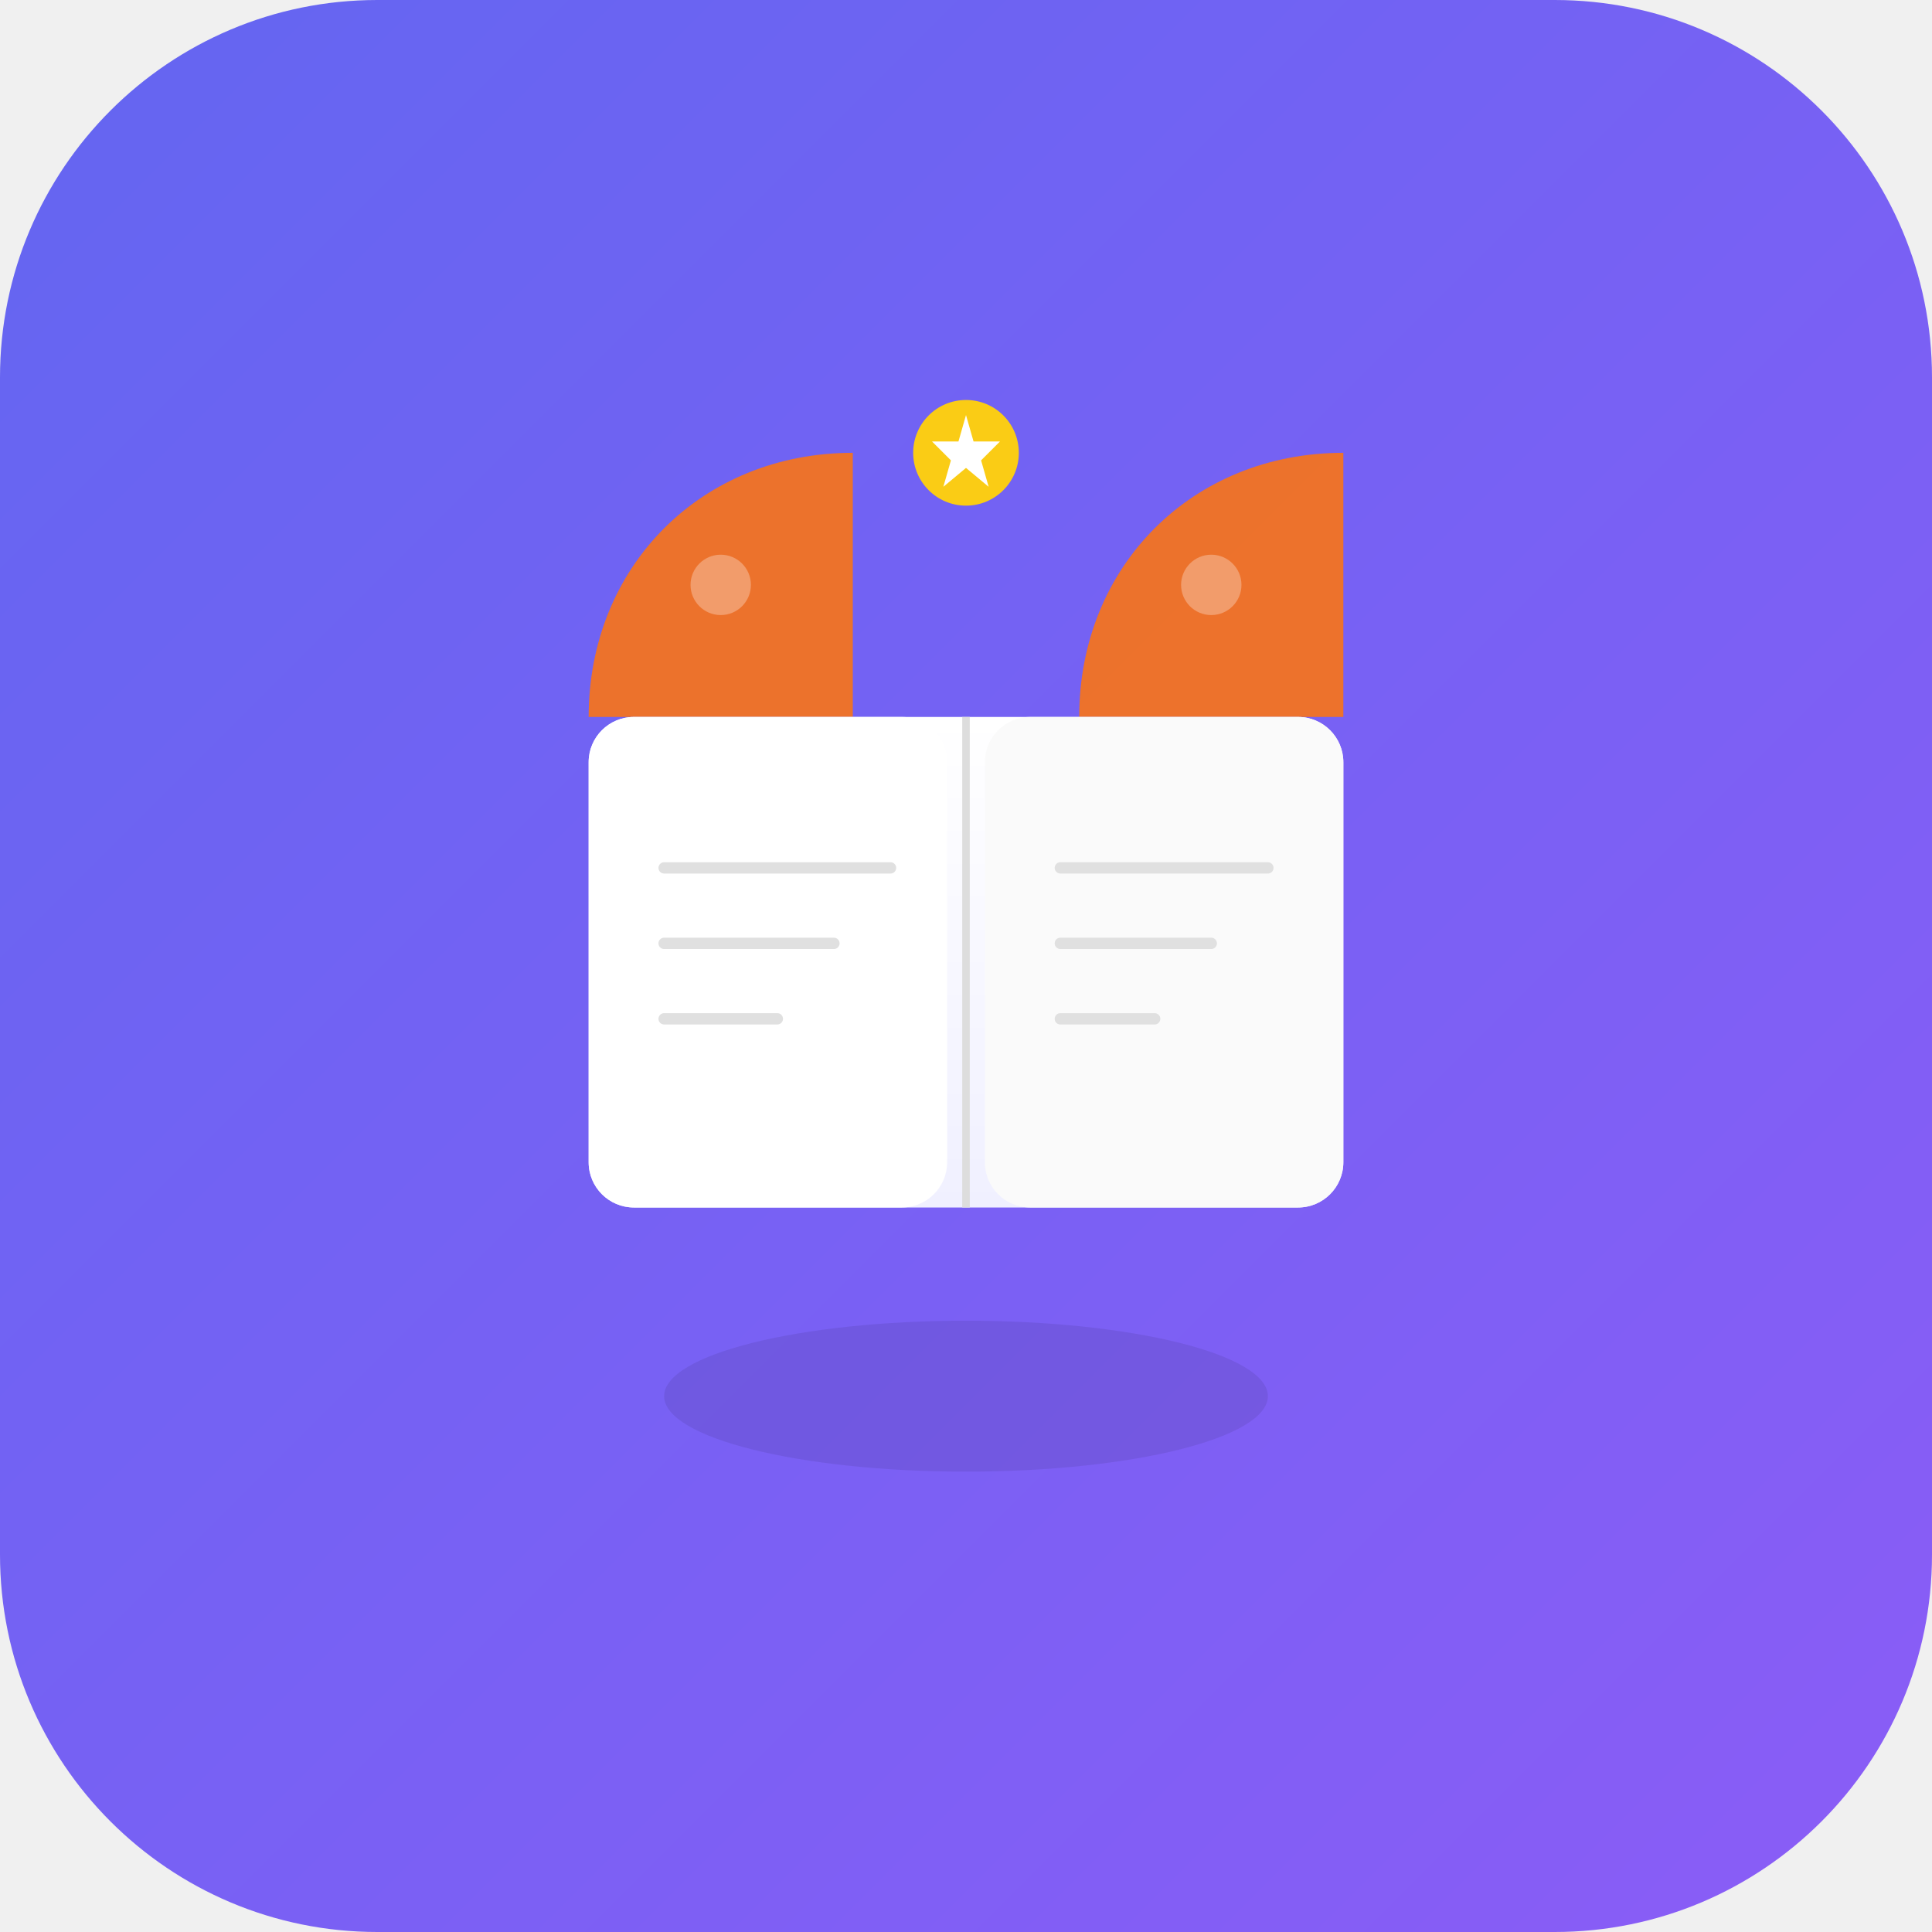
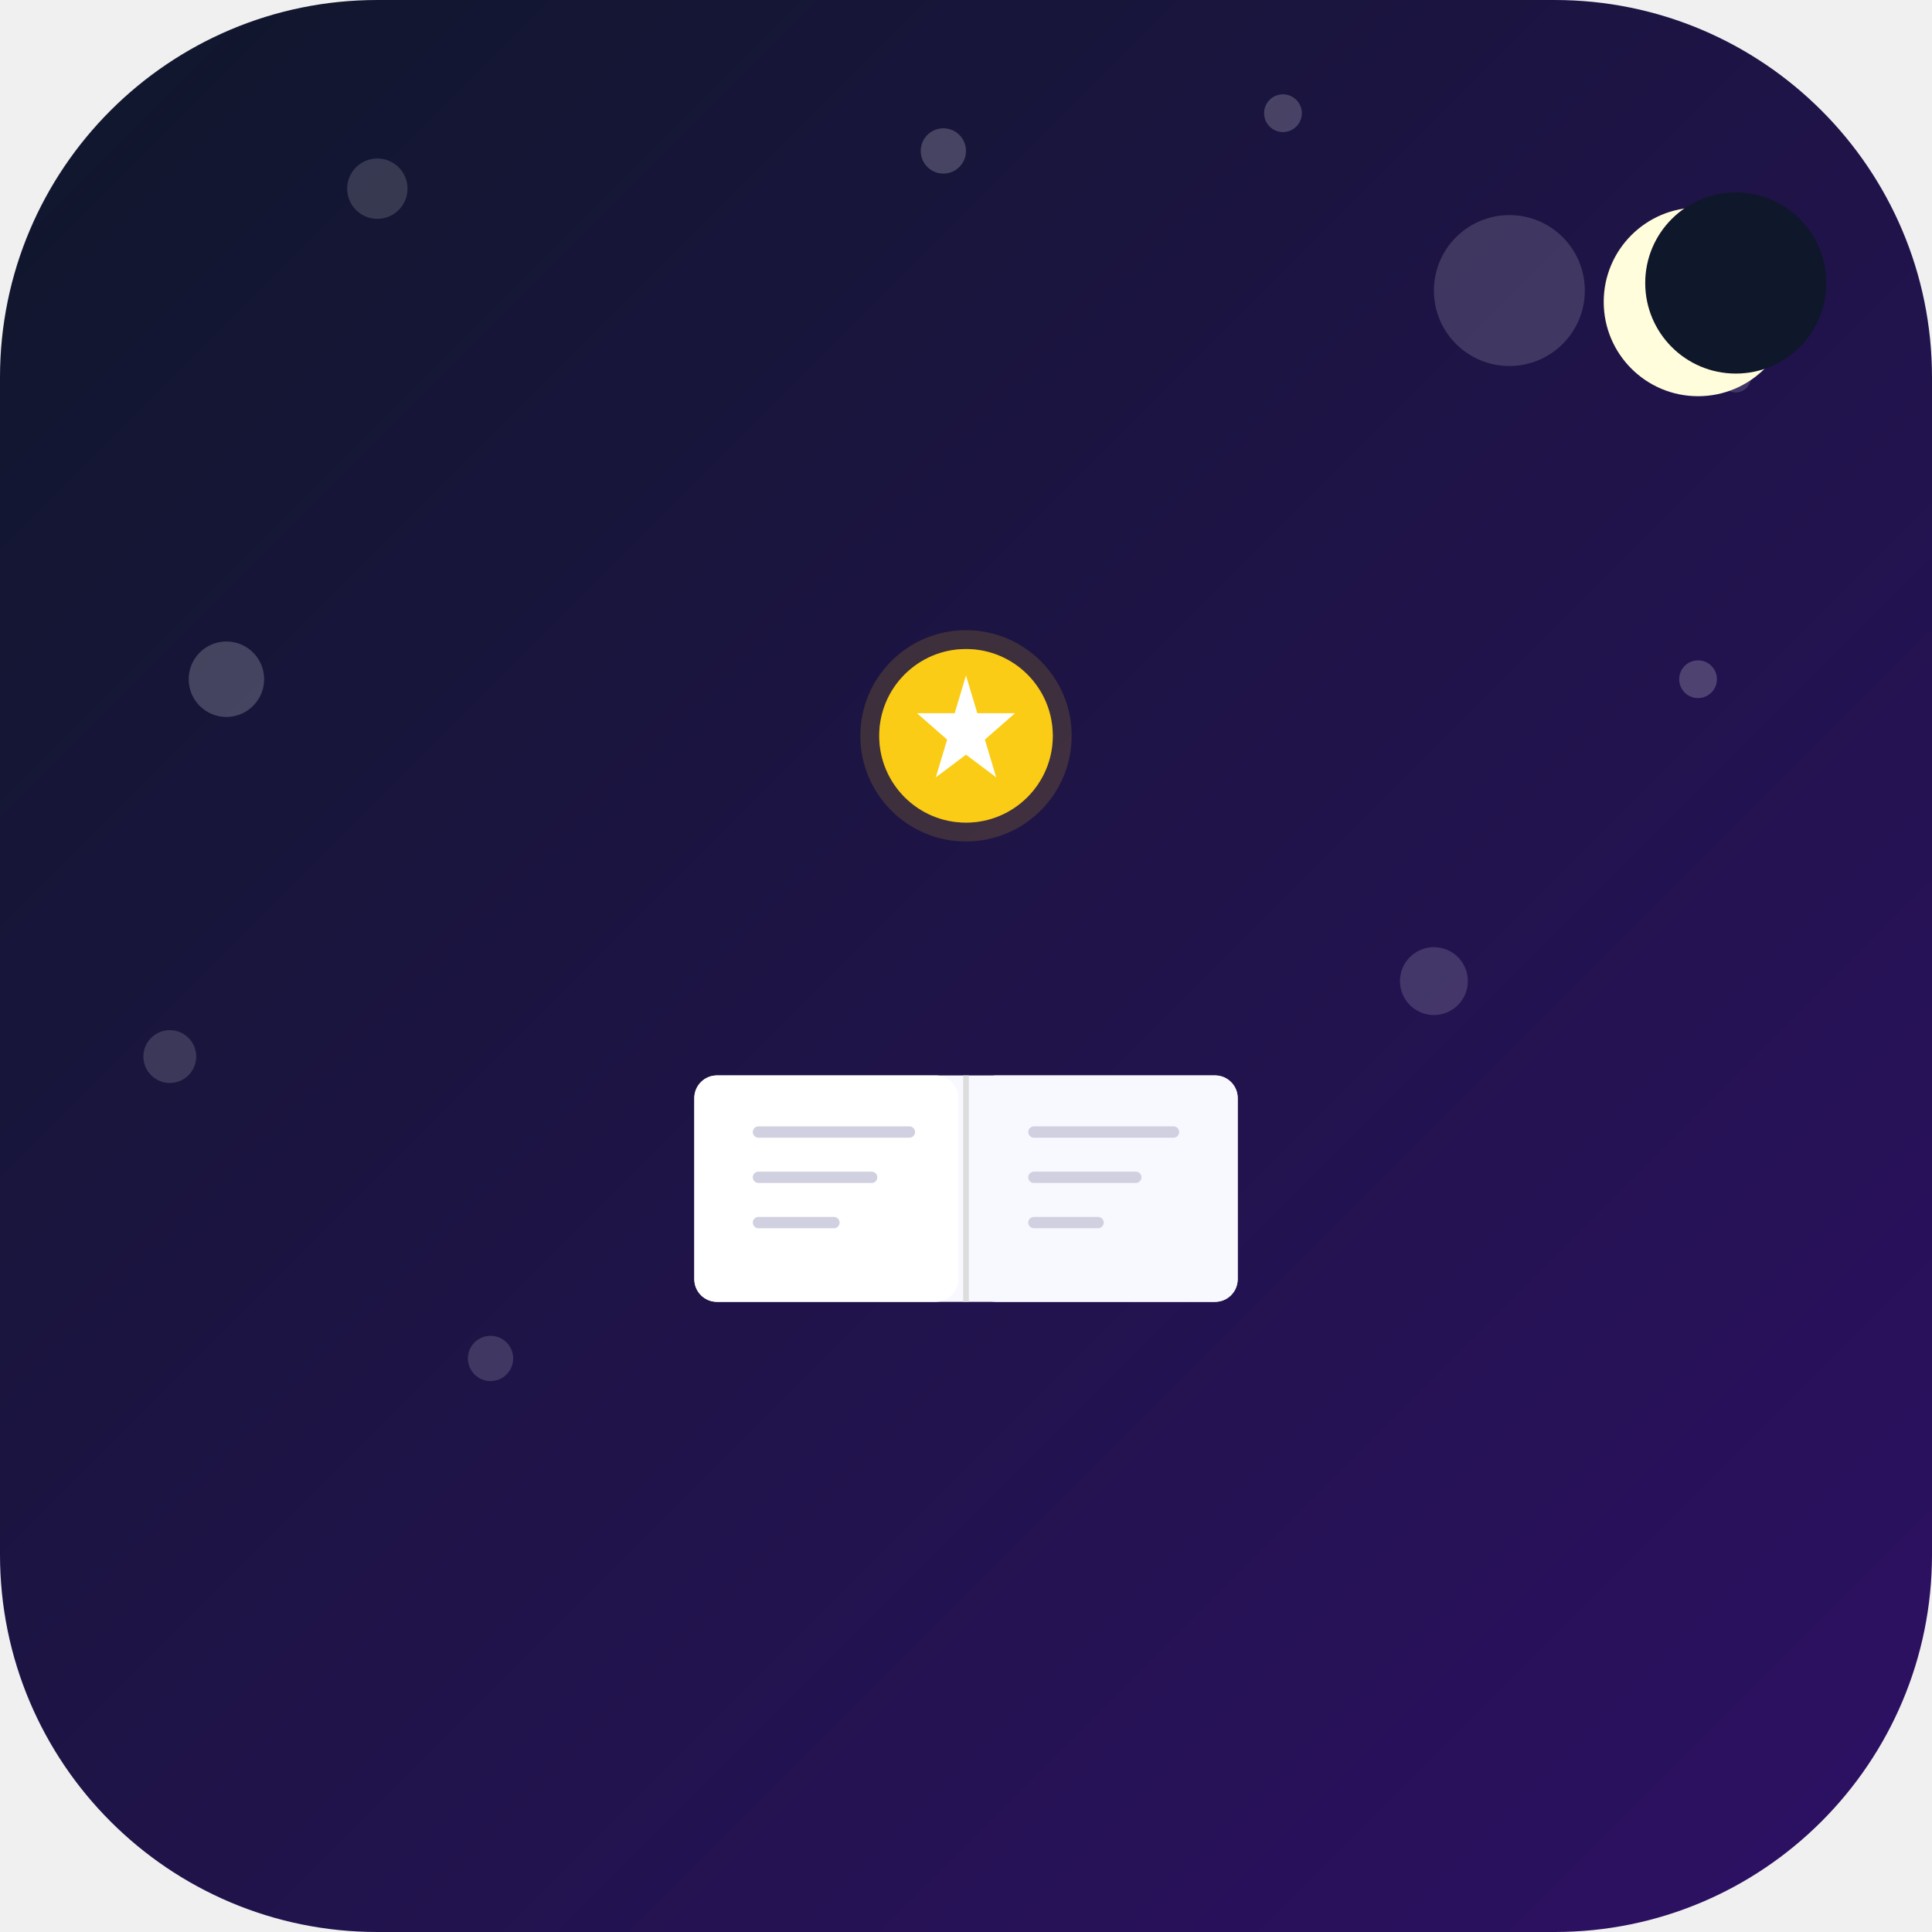
<svg xmlns="http://www.w3.org/2000/svg" width="512" height="512" viewBox="0 0 512 512">
  <defs>
-     <linearGradient id="bg" x1="0" y1="0" x2="1" y2="1">
-       <stop offset="0%" stop-color="#6366f1" />
-       <stop offset="100%" stop-color="#8b5cf6" />
-     </linearGradient>
-     <linearGradient id="book" x1="0" y1="0" x2="0" y2="1">
-       <stop offset="0%" stop-color="#fff" />
-       <stop offset="100%" stop-color="#f0f0ff" />
+     <linearGradient id="sky" x1="0" y1="0" x2="1" y2="1">
+       <stop offset="0%" stop-color="#0f172a" />
+       <stop offset="100%" stop-color="#2e1065" />
    </linearGradient>
  </defs>
-   <rect width="512" height="512" rx="100" fill="url(#bg)" />
-   <g transform="translate(256,50)">
-     <ellipse cx="0" cy="320" rx="80" ry="20" fill="rgba(0,0,0,0.08)" />
-     <g transform="translate(-100,140)">
-       <path d="M0,0 C0,-40 30,-70 70,-70 L70,0 Z" fill="#f97316" opacity="0.9" />
-       <circle cx="35" cy="-35" r="8" fill="#fff" opacity="0.3" />
-     </g>
-     <g transform="translate(30,140)">
-       <path d="M0,0 C0,-40 30,-70 70,-70 L70,0 Z" fill="#f97316" opacity="0.9" />
-       <circle cx="35" cy="-35" r="8" fill="#fff" opacity="0.3" />
-     </g>
-     <rect x="-100" y="140" width="200" height="130" rx="12" fill="url(#book)" />
-     <rect x="-100" y="140" width="95" height="130" rx="12" fill="#fff" />
-     <rect x="5" y="140" width="95" height="130" rx="12" fill="#fafafa" />
-     <line x1="0" y1="140" x2="0" y2="270" stroke="#ddd" stroke-width="2" />
-     <line x1="-80" y1="180" x2="-20" y2="180" stroke="#e0e0e0" stroke-width="3" stroke-linecap="round" />
-     <line x1="-80" y1="200" x2="-35" y2="200" stroke="#e0e0e0" stroke-width="3" stroke-linecap="round" />
-     <line x1="-80" y1="220" x2="-50" y2="220" stroke="#e0e0e0" stroke-width="3" stroke-linecap="round" />
-     <line x1="25" y1="180" x2="80" y2="180" stroke="#e0e0e0" stroke-width="3" stroke-linecap="round" />
-     <line x1="25" y1="200" x2="65" y2="200" stroke="#e0e0e0" stroke-width="3" stroke-linecap="round" />
-     <line x1="25" y1="220" x2="50" y2="220" stroke="#e0e0e0" stroke-width="3" stroke-linecap="round" />
+   <rect width="512" height="512" rx="100" fill="url(#sky)" />
+   <circle cx="400" cy="77" r="20" fill="#fff" opacity="0.15" />
+   <circle cx="60" cy="180" r="10" fill="#fff" opacity="0.2" />
+   <circle cx="100" cy="50" r="8" fill="#fff" opacity="0.15" />
+   <circle cx="250" cy="40" r="6" fill="#fff" opacity="0.2" />
+   <circle cx="45" cy="280" r="7" fill="#fff" opacity="0.15" />
+   <circle cx="380" cy="260" r="9" fill="#fff" opacity="0.15" />
+   <circle cx="340" cy="30" r="5" fill="#fff" opacity="0.2" />
+   <circle cx="130" cy="360" r="6" fill="#fff" opacity="0.15" />
+   <circle cx="450" cy="180" r="5" fill="#fff" opacity="0.2" />
+   <circle cx="460" cy="100" r="4" fill="#fff" opacity="0.15" />
+   <circle cx="450" cy="80" r="25" fill="#fffddb" />
+   <circle cx="460" cy="75" r="24" fill="#0f172a" />
+   <g transform="translate(256,290)">
+     <rect x="-72" y="-5" width="144" height="60" rx="6" fill="#f8f8ff" />
+     <rect x="-72" y="-5" width="70" height="60" rx="6" fill="#fff" />
+     <rect x="2" y="-5" width="70" height="60" rx="6" fill="#f8f8ff" />
+     <line x1="0" y1="-5" x2="0" y2="55" stroke="#ddd" stroke-width="1.5" />
+     <line x1="-55" y1="10" x2="-15" y2="10" stroke="#d0d0e0" stroke-width="3" stroke-linecap="round" />
+     <line x1="-55" y1="22" x2="-25" y2="22" stroke="#d0d0e0" stroke-width="3" stroke-linecap="round" />
+     <line x1="-55" y1="34" x2="-35" y2="34" stroke="#d0d0e0" stroke-width="3" stroke-linecap="round" />
+     <line x1="18" y1="10" x2="55" y2="10" stroke="#d0d0e0" stroke-width="3" stroke-linecap="round" />
+     <line x1="18" y1="22" x2="45" y2="22" stroke="#d0d0e0" stroke-width="3" stroke-linecap="round" />
+     <line x1="18" y1="34" x2="35" y2="34" stroke="#d0d0e0" stroke-width="3" stroke-linecap="round" />
  </g>
-   <circle cx="256" cy="120" r="14" fill="#facc15" />
-   <path d="M256,110 L258,117 L265,117 L260,122 L262,129 L256,124 L250,129 L252,122 L247,117 L254,117 Z" fill="#fff" />
+   <circle cx="256" cy="195" r="28" fill="#facc15" opacity="0.15" />
+   <circle cx="256" cy="195" r="23" fill="#facc15" opacity="0.3" />
+   <g transform="translate(256,195)">
+     <circle cx="0" cy="0" r="23" fill="#facc15" />
+     <path d="M0,-16 L3,-6 L13,-6 L5,1 L8,11 L0,5 L-8,11 L-5,1 L-13,-6 L-3,-6 Z" fill="#fff" />
+   </g>
</svg>
